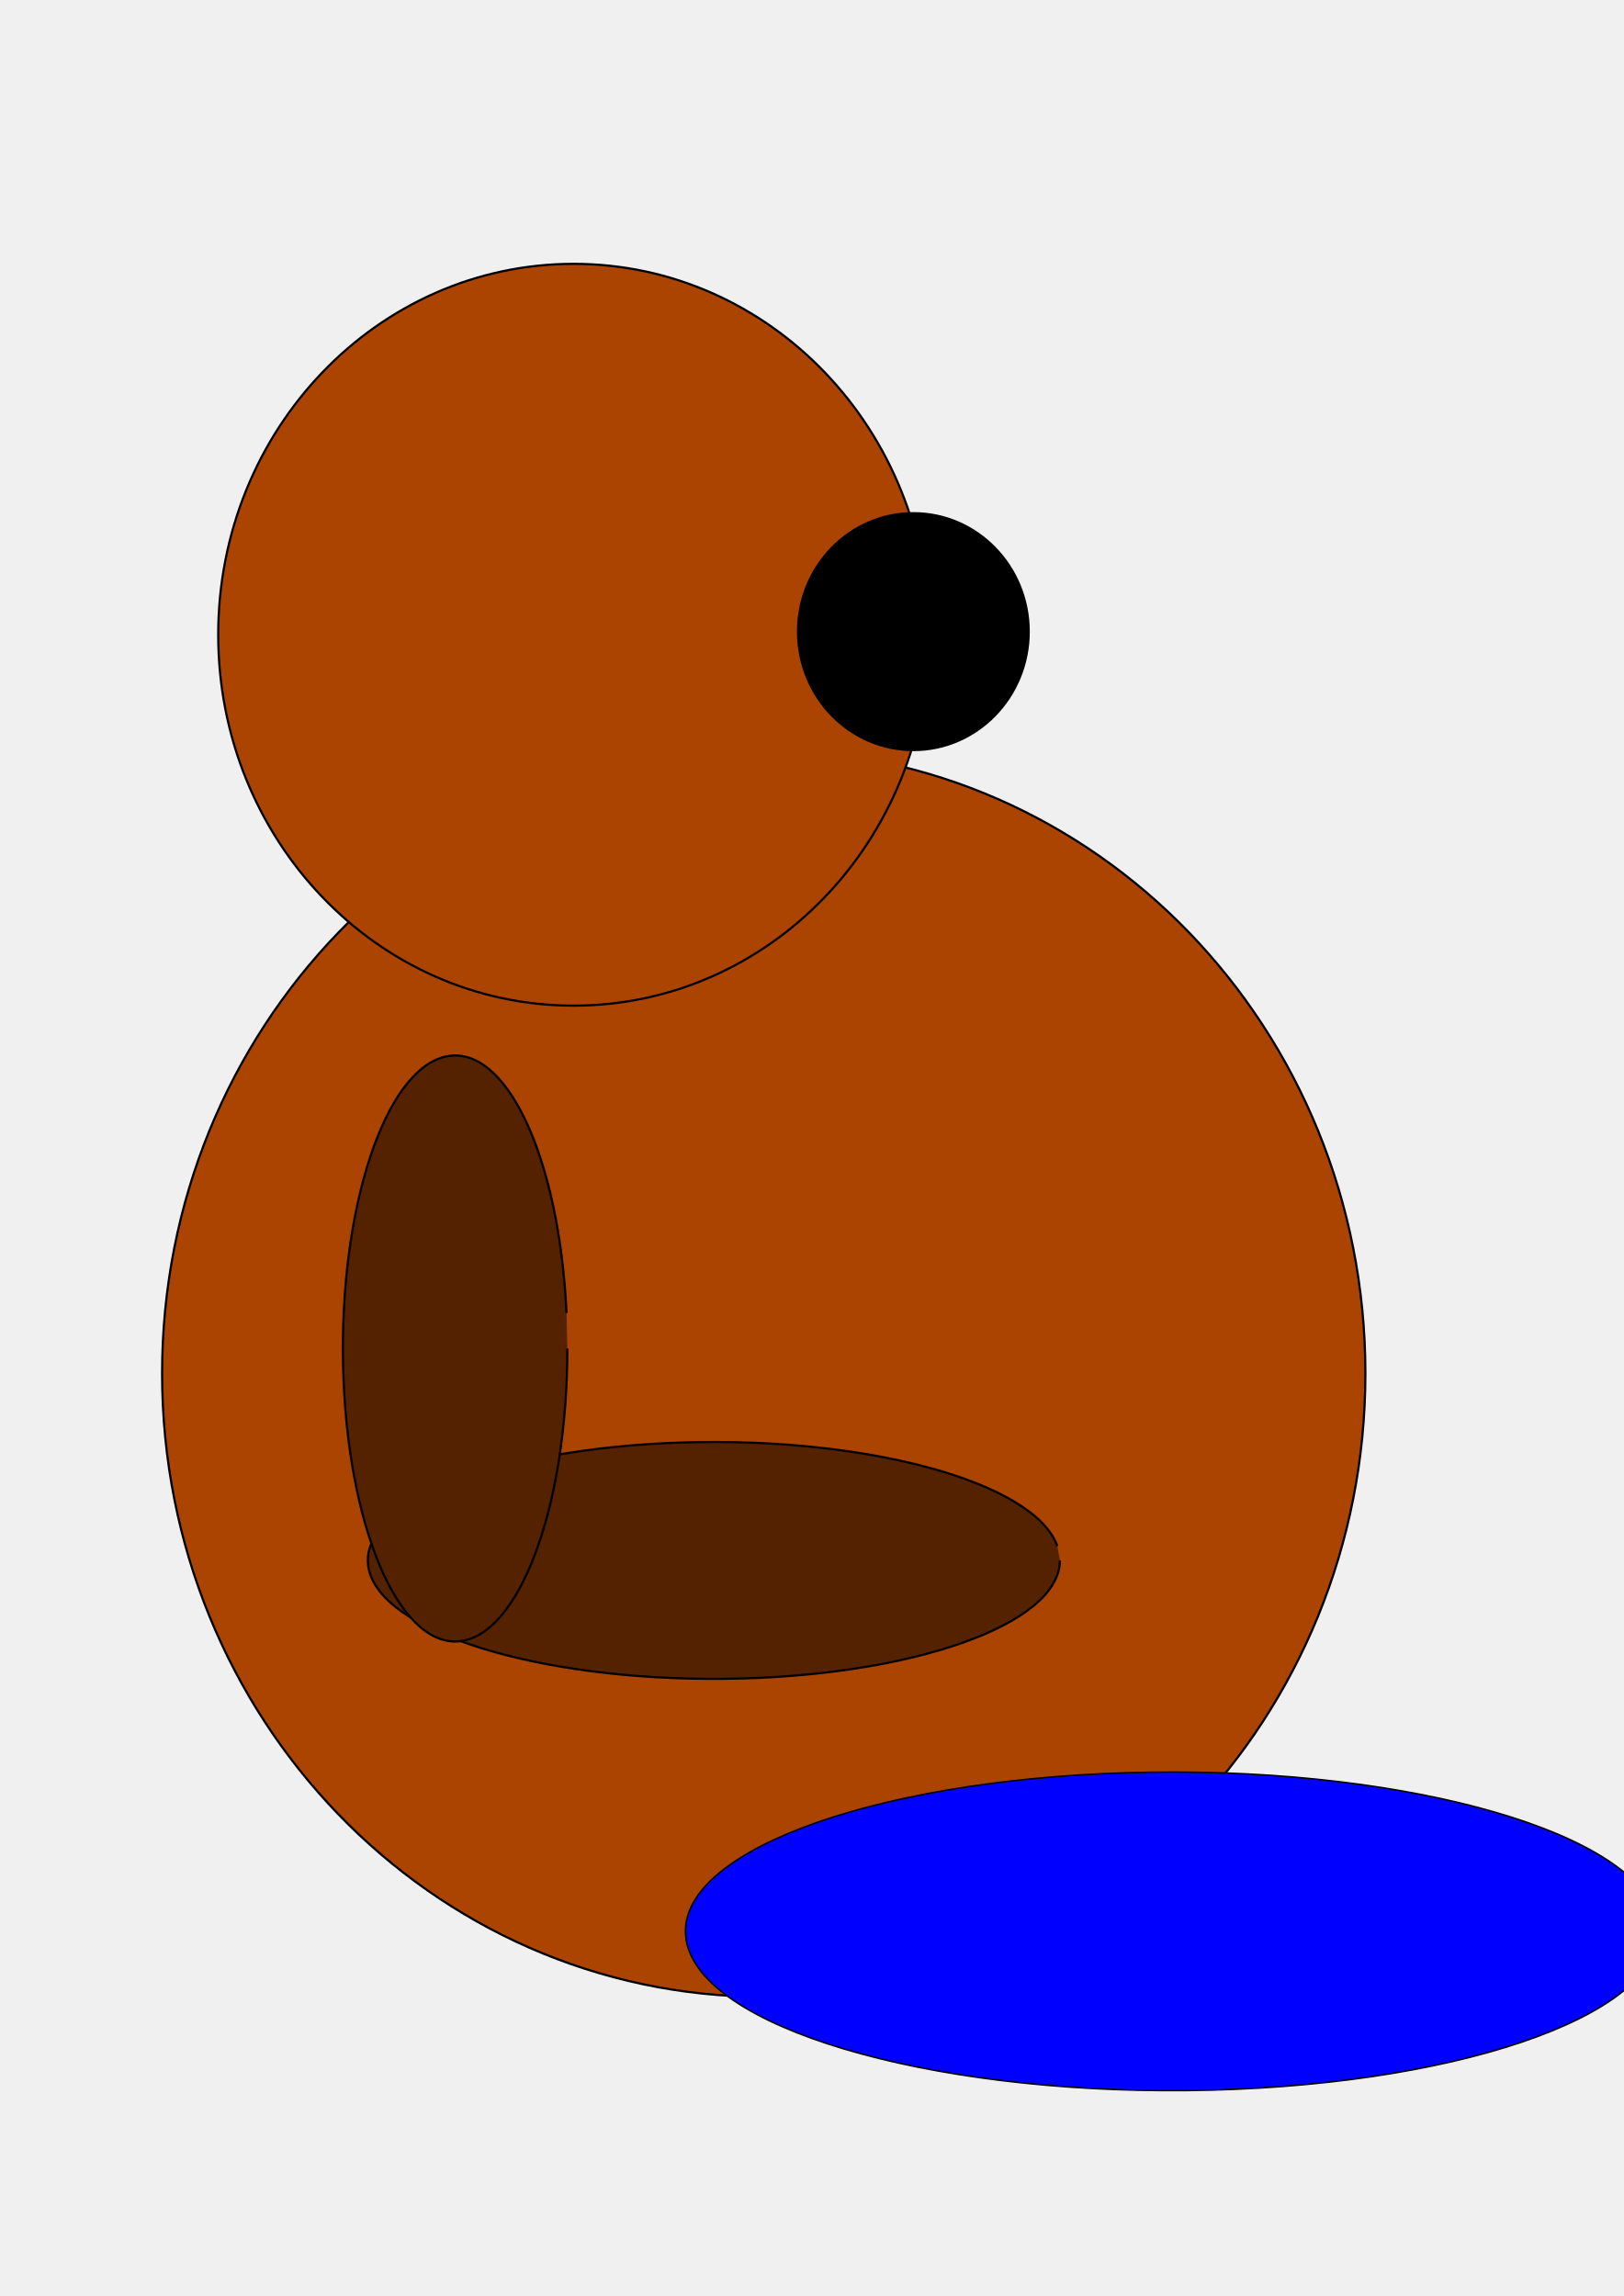
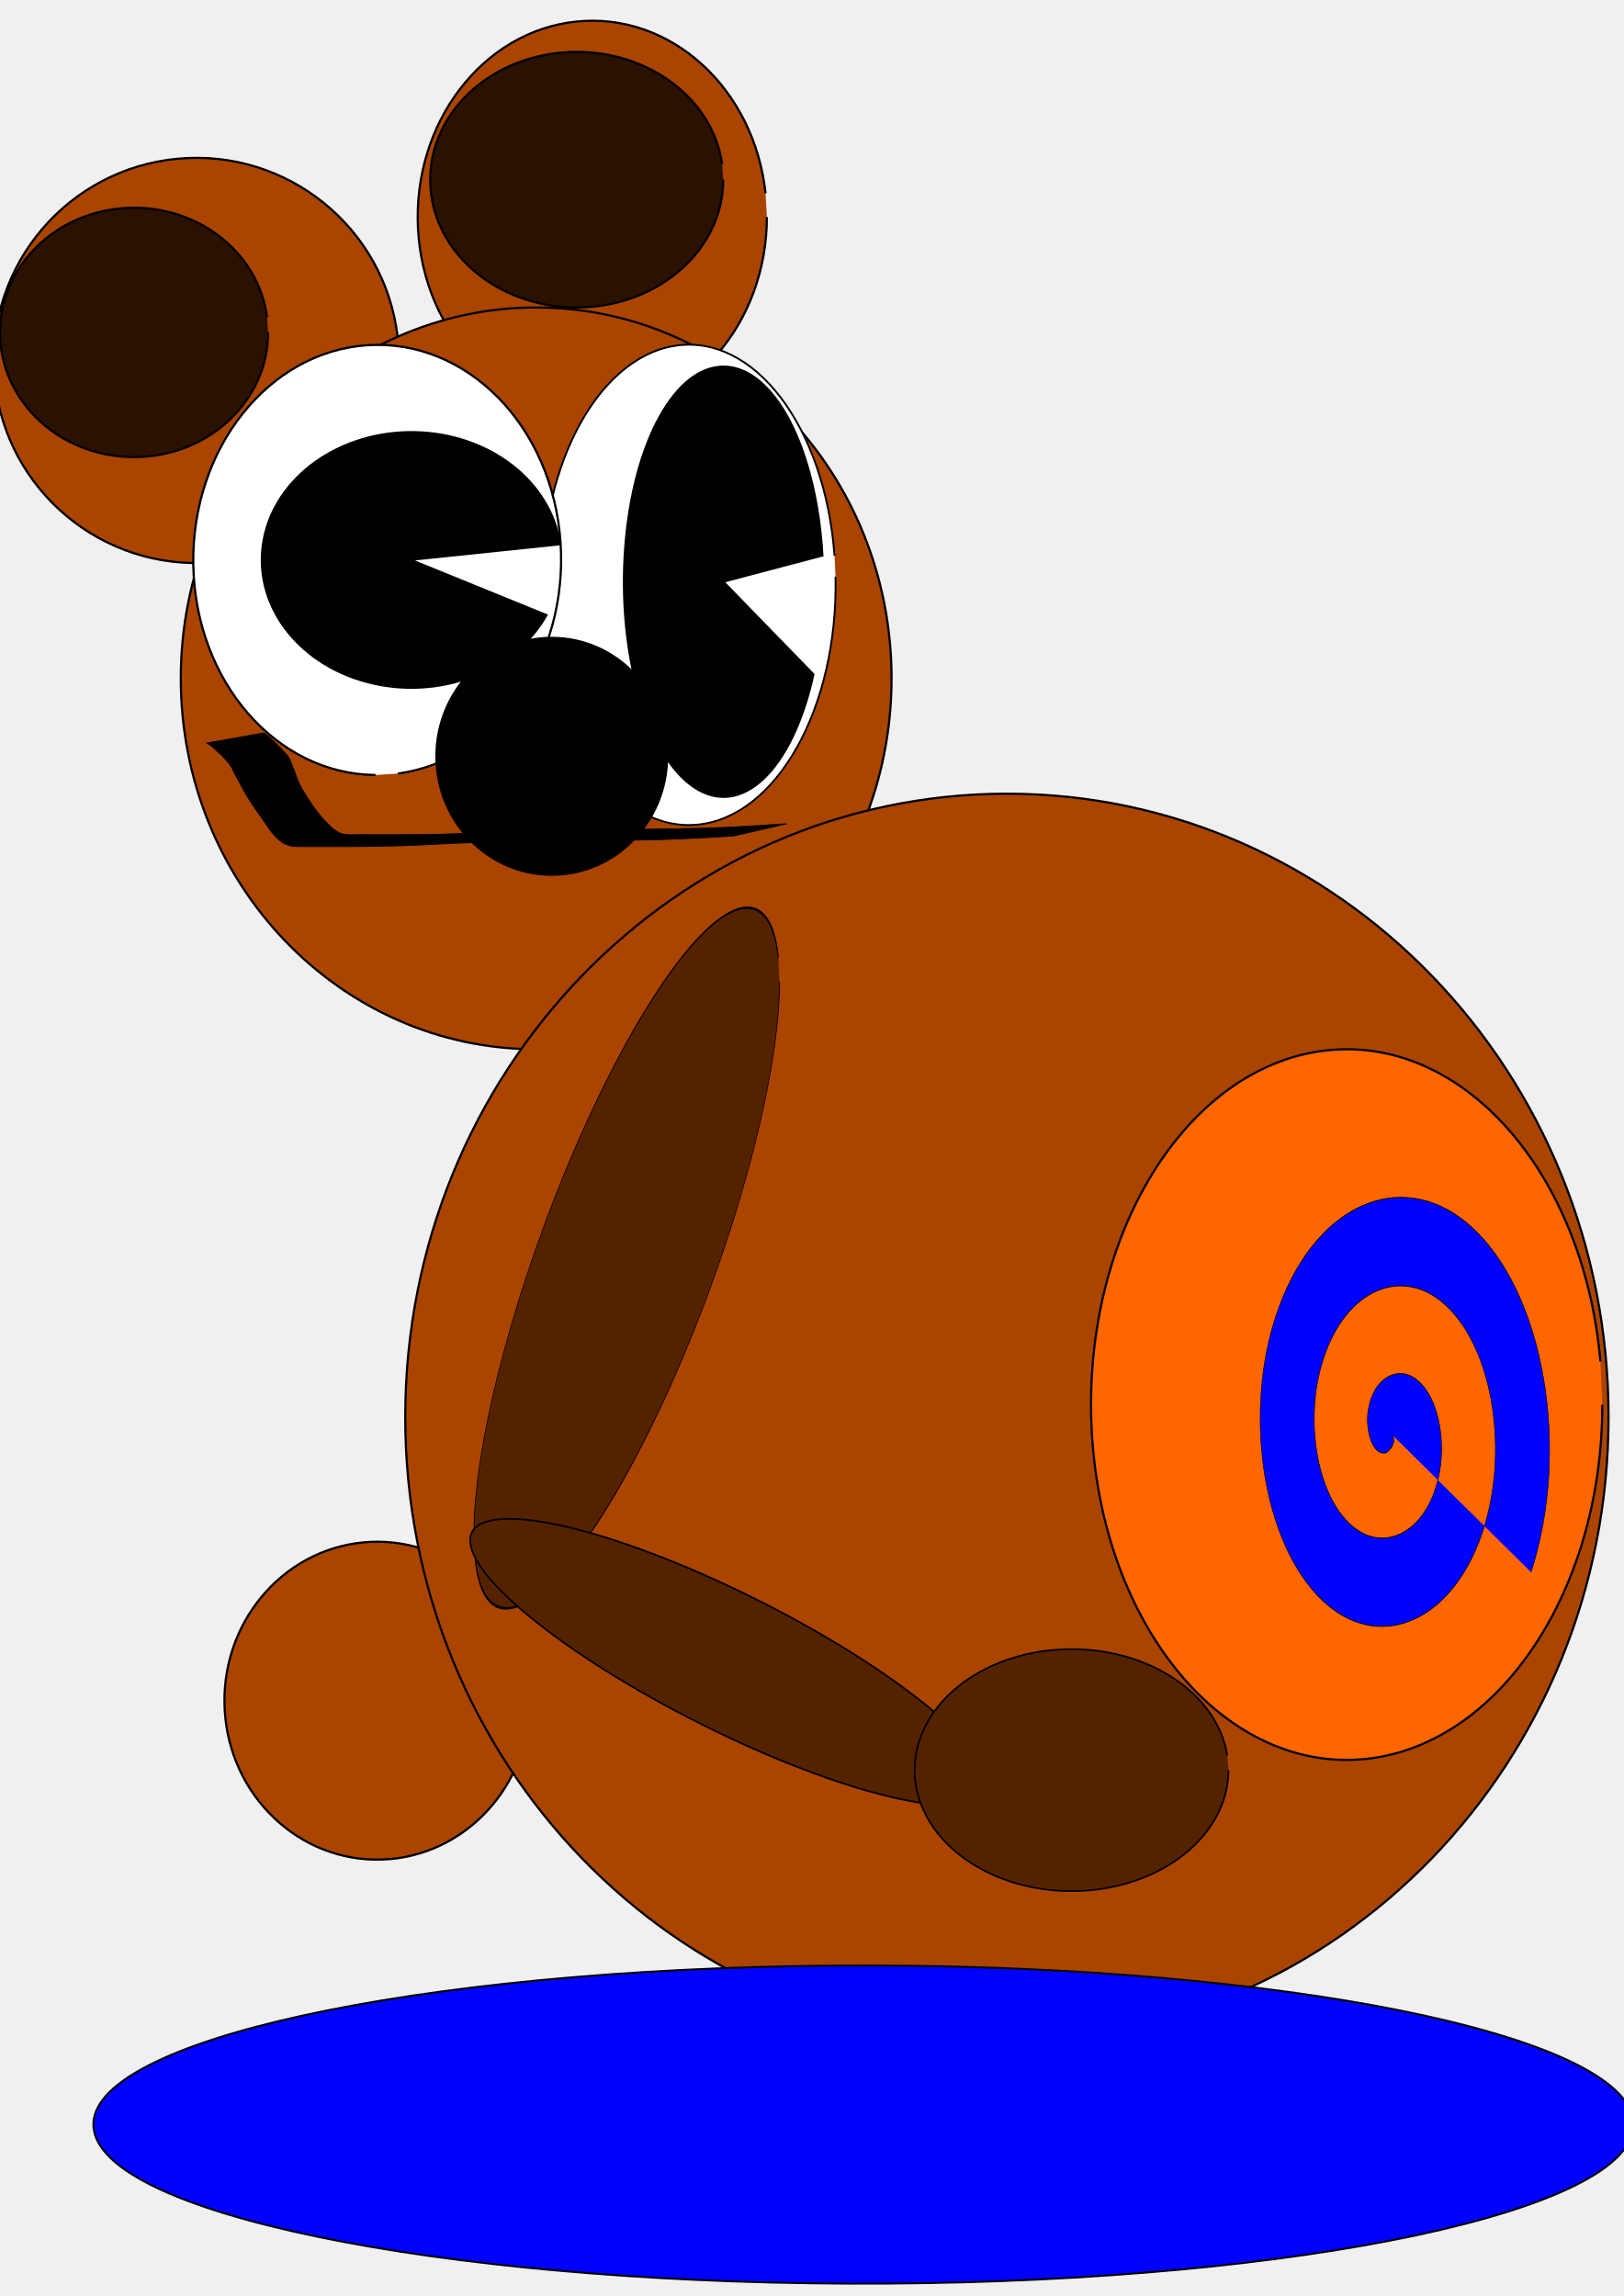
<svg xmlns="http://www.w3.org/2000/svg" width="210mm" height="297mm" viewBox="0 0 744.094 1052.362" id="svg2" version="1.1">
-   <defs id="defs4" />
+   <defs id="defs4">
+     </defs>
  <g id="layer1">
-     <ellipse style="fill:#aa4400;stroke:#000000" id="path3336" cx="350" cy="629.505" rx="275.714" ry="285.714" />
-     <ellipse style="fill:#aa4400;stroke:#000000" id="path3338" cx="262.857" cy="290.934" rx="162.857" ry="170" />
-     <ellipse style="fill:#000000;stroke:#000000" id="path3340" cx="418.571" cy="289.505" rx="52.857" ry="54.286" />
-     <path style="fill:#0000ff;stroke:#000000;stroke-width:0.705" id="path3377" d="m 760.148,885.219 a 223.006,73.006 0 0 1 -216.226,72.972 223.006,73.006 0 0 1 -229.373,-68.535 223.006,73.006 0 0 1 202.28,-77.139 223.006,73.006 0 0 1 241.672,63.845" />
-     <path style="fill:#552200;stroke:#000000" id="path3395" d="M 485.714,715.219 A 158.571,54.286 0 0 1 331.963,769.48 158.571,54.286 0 0 1 168.864,718.518 158.571,54.286 0 0 1 312.699,661.159 158.571,54.286 0 0 1 484.543,708.634" />
-     <path style="fill:#552200;stroke:#000000" id="path3397" d="M 260,618.076 A 51.429,134.286 0 0 1 210.135,752.3 51.429,134.286 0 0 1 157.238,626.237 51.429,134.286 0 0 1 203.887,484.349 51.429,134.286 0 0 1 259.62,601.786" />
+     <path style="fill:#aa4400;stroke:#000000" id="path3366" d="M 351.429,99.505 A 80,90 0 0 1 273.861,189.463 80,90 0 0 1 191.576,104.974 80,90 0 0 1 264.142,9.879 80,90 0 0 1 350.838,88.587" />
+     <path style="fill:#aa4400;stroke:#000000" id="path3368" d="M 182.857,165.219 A 92.857,92.857 0 0 1 92.823,258.034 92.857,92.857 0 0 1 -2.685,170.862 92.857,92.857 0 0 1 81.542,72.748 92.857,92.857 0 0 1 182.171,153.954" />
+     <ellipse style="fill:#aa4400;stroke:#000000" id="path3338" cx="245.714" cy="310.934" rx="162.857" ry="170" />
+     <path style="fill:#2b1100;stroke:#000000" id="path3371" d="M 331.428,82.362 A 67.143,58.571 0 0 1 266.327,140.907 67.143,58.571 0 0 1 197.267,85.922 67.143,58.571 0 0 1 258.17,24.034 67.143,58.571 0 0 1 330.933,75.257" />
+     <path style="fill:#2b1100;stroke:#000000" id="path3373" d="M 122.857,152.362 A 61.429,57.143 0 0 1 63.296,209.479 61.429,57.143 0 0 1 0.113,155.835 61.429,57.143 0 0 1 55.833,95.457 61.429,57.143 0 0 1 122.403,145.43" />
+     <path style="fill:#ffffff;stroke:#000000;stroke-width:0.842" id="path3386" d="m 382.897,264.333 a 67.222,110.079 0 0 1 -63.426,113.651 67.222,110.079 0 0 1 -70.775,-101.35 67.222,110.079 0 0 1 60.327,-118.09 67.222,110.079 0 0 1 73.417,96.178" />
+     <path style="fill:#ffffff;stroke:#000000" id="path3378" d="m 353.858,-174.857 a 98.571,84.286 0 0 1 -95.575,84.247 98.571,84.286 0 0 1 -101.386,-79.125 98.571,84.286 0 0 1 89.411,-89.057 98.571,84.286 0 0 1 106.822,73.71" transform="matrix(-0.00782568,0.9999694,-0.9999694,-0.00782568,0,0)" />
+     <path style="fill:#000000;stroke:#000000;stroke-width:0.79" id="path3380" d="m 250.573,281.89 a 68.68,58.676 0 0 1 -82.501,30.762 68.68,58.676 0 0 1 -47.287,-65.438 68.68,58.676 0 0 1 69.157,-49.228 68.68,58.676 0 0 1 66.802,51.546 l -68.173,7.118 z" />
+     <path style="fill:#000000;stroke:#000000;stroke-width:0.835" id="path3380-4" d="m 372.849,309.078 a 45.716,98.659 0 0 1 -54.915,51.723 45.716,98.659 0 0 1 -31.476,-110.029 45.716,98.659 0 0 1 46.033,-82.773 45.716,98.659 0 0 1 44.466,86.671 l -45.378,11.969 z" />
+     <path style="fill:#000000;stroke:#000000;stroke-width:0.395" id="path3412" d="m 336.398,383.137 c -11.339,0.765 -22.715,1.347 -34.265,1.703 -17.249,0.399 -34.552,0.491 -51.84,0.581 -8.274,-0.124 -16.413,0.221 -24.597,0.508 -8.072,0.267 -16.15,0.48 -24.155,0.916 -9.414,0.579 -18.955,0.872 -28.524,1.054 -5.786,0.104 -11.582,0.126 -17.376,0.131 -4.127,-7e-5 -8.255,-0.004 -12.382,-0.006 -2.883,-0.075 -7.895,0.237 -10.328,-0.363 -0.97,-0.239 -1.595,-0.587 -2.392,-0.88 -0.772,-0.495 -1.707,-0.97 -2.317,-1.486 -3.79,-3.212 -5.676,-6.697 -8.027,-10.022 -4.098,-5.797 -1.766,-2.358 -5.507,-8.041 -3.052,-4.463 -4.941,-8.989 -7.624,-13.471 -0.707,-2.554 -3.033,-4.991 -5.36,-7.439 -2.295,-1.92 -3.722,-3.959 -6.902,-5.768 0,0 26.086,-4.604 26.086,-4.604 l 0,0 c 3.083,1.901 4.414,4.007 6.736,6 2.364,2.474 5.215,4.913 5.685,7.513 2.146,4.562 3.021,9.177 6.018,13.703 2.521,4.022 5.121,8.041 8.573,12 1.319,1.513 3.755,4.065 5.947,5.607 0.602,0.424 1.484,0.804 2.226,1.206 0.554,0.146 1.012,0.337 1.662,0.439 2.872,0.449 6.833,-0.017 9.863,0.149 4.112,0.003 8.225,0.009 12.337,0.012 5.66,4.4e-4 11.321,-0.012 16.974,-0.11 9.458,-0.185 18.859,-0.537 28.17,-1.091 8.18,-0.404 16.425,-0.667 24.651,-0.966 8.001,-0.264 15.995,-0.368 24.048,-0.272 17.199,-0.028 34.427,-0.1 51.556,-0.627 11.866,-0.446 23.527,-1.156 35.193,-1.953 0,0 -24.128,5.576 -24.128,5.576 z" />
+     <ellipse style="fill:#000000;stroke:#000000" id="path3340" cx="252.857" cy="346.648" rx="52.857" ry="54.286" />
+     <path style="fill:#aa4400;stroke:#000000" id="path3431" d="m 242.857,779.505 a 70,72.857 0 0 1 -67.872,72.823 70,72.857 0 0 1 -71.999,-68.396 70,72.857 0 0 1 63.495,-76.982 70,72.857 0 0 1 75.859,63.716" />
+     <ellipse style="fill:#aa4400;stroke:#000000" id="path3336" cx="461.429" cy="649.505" rx="275.714" ry="285.714" />
+     <path style="fill:#0000ff;stroke:#000000;stroke-width:0.886" id="path3377" d="M 748.629,973.79 A 352.914,72.914 0 0 1 406.443,1046.671 352.914,72.914 0 0 1 43.453,978.221 352.914,72.914 0 0 1 363.568,901.179 352.914,72.914 0 0 1 746.022,964.944" />
+     <path style="fill:#552200;stroke:#000000;stroke-width:0.862" id="path3351" d="M 737.662,1095.542 A 144.571,98.876 0 0 1 597.486,1194.372 144.571,98.876 0 0 1 448.788,1101.551 144.571,98.876 0 0 1 579.923,997.077 144.571,98.876 0 0 1 736.594,1083.547" transform="matrix(0.4842588,-0.8749248,0,1,0,0)" />
+     <path style="fill:#552200;stroke:#000000;stroke-width:0.784" id="path3353" d="M 702.968,538.687 A 131.936,31.455 0 0 1 575.043,570.127 131.936,31.455 0 0 1 439.341,540.599 131.936,31.455 0 0 1 559.015,507.363 131.936,31.455 0 0 1 701.994,534.871" transform="matrix(0.8963098,0.4434284,-0.3298057,0.9440488,0,0)" />
+     <path style="fill:#552200;stroke:#000000;stroke-width:0.781" id="path3355" d="m 562.954,811.325 a 71.898,55.446 0 0 1 -69.712,55.421 71.898,55.446 0 0 1 -73.95,-52.051 71.898,55.446 0 0 1 65.216,-58.585 71.898,55.446 0 0 1 77.915,48.489" />
+     <path style="fill:#ff6600;stroke:#000000" id="path3438" d="M 734.286,643.791 A 117.143,162.857 0 0 1 620.704,806.573 117.143,162.857 0 0 1 500.217,653.688 117.143,162.857 0 0 1 606.473,481.611 117.143,162.857 0 0 1 733.421,624.034" />
+     <path style="fill:#0000ff;fill-rule:evenodd;stroke:#000000;stroke-width:1px;stroke-linecap:butt;stroke-linejoin:miter;stroke-opacity:1" id="path3440" d="m 1197.143,518.076 c 12.32,7.449 -3.963,20.282 -12.381,20.476 -22.812,0.527 -33.114,-26.32 -28.572,-45.238 8.126,-33.84 47.564,-47.286 78.095,-36.667 44.806,15.584 61.786,69.062 44.762,110.952 -22.69,55.833 -90.647,76.419 -143.81,52.857 -66.9,-29.651 -91.121,-112.271 -60.952,-176.667 36.538,-77.992 133.918,-105.862 209.524,-69.048 89.099,43.385 120.628,155.578 77.143,242.381 -50.206,100.217 -177.248,135.411 -275.238,85.238 C 974.372,645.353 935.51,503.438 992.381,394.267 1056.182,271.794 1212.987,229.26 1333.333,292.838 c 133.608,70.584 179.815,242.29 109.524,373.81" transform="matrix(0.2604831,0,0,0.4260733,325.7744,436.5336)" />
  </g>
</svg>
